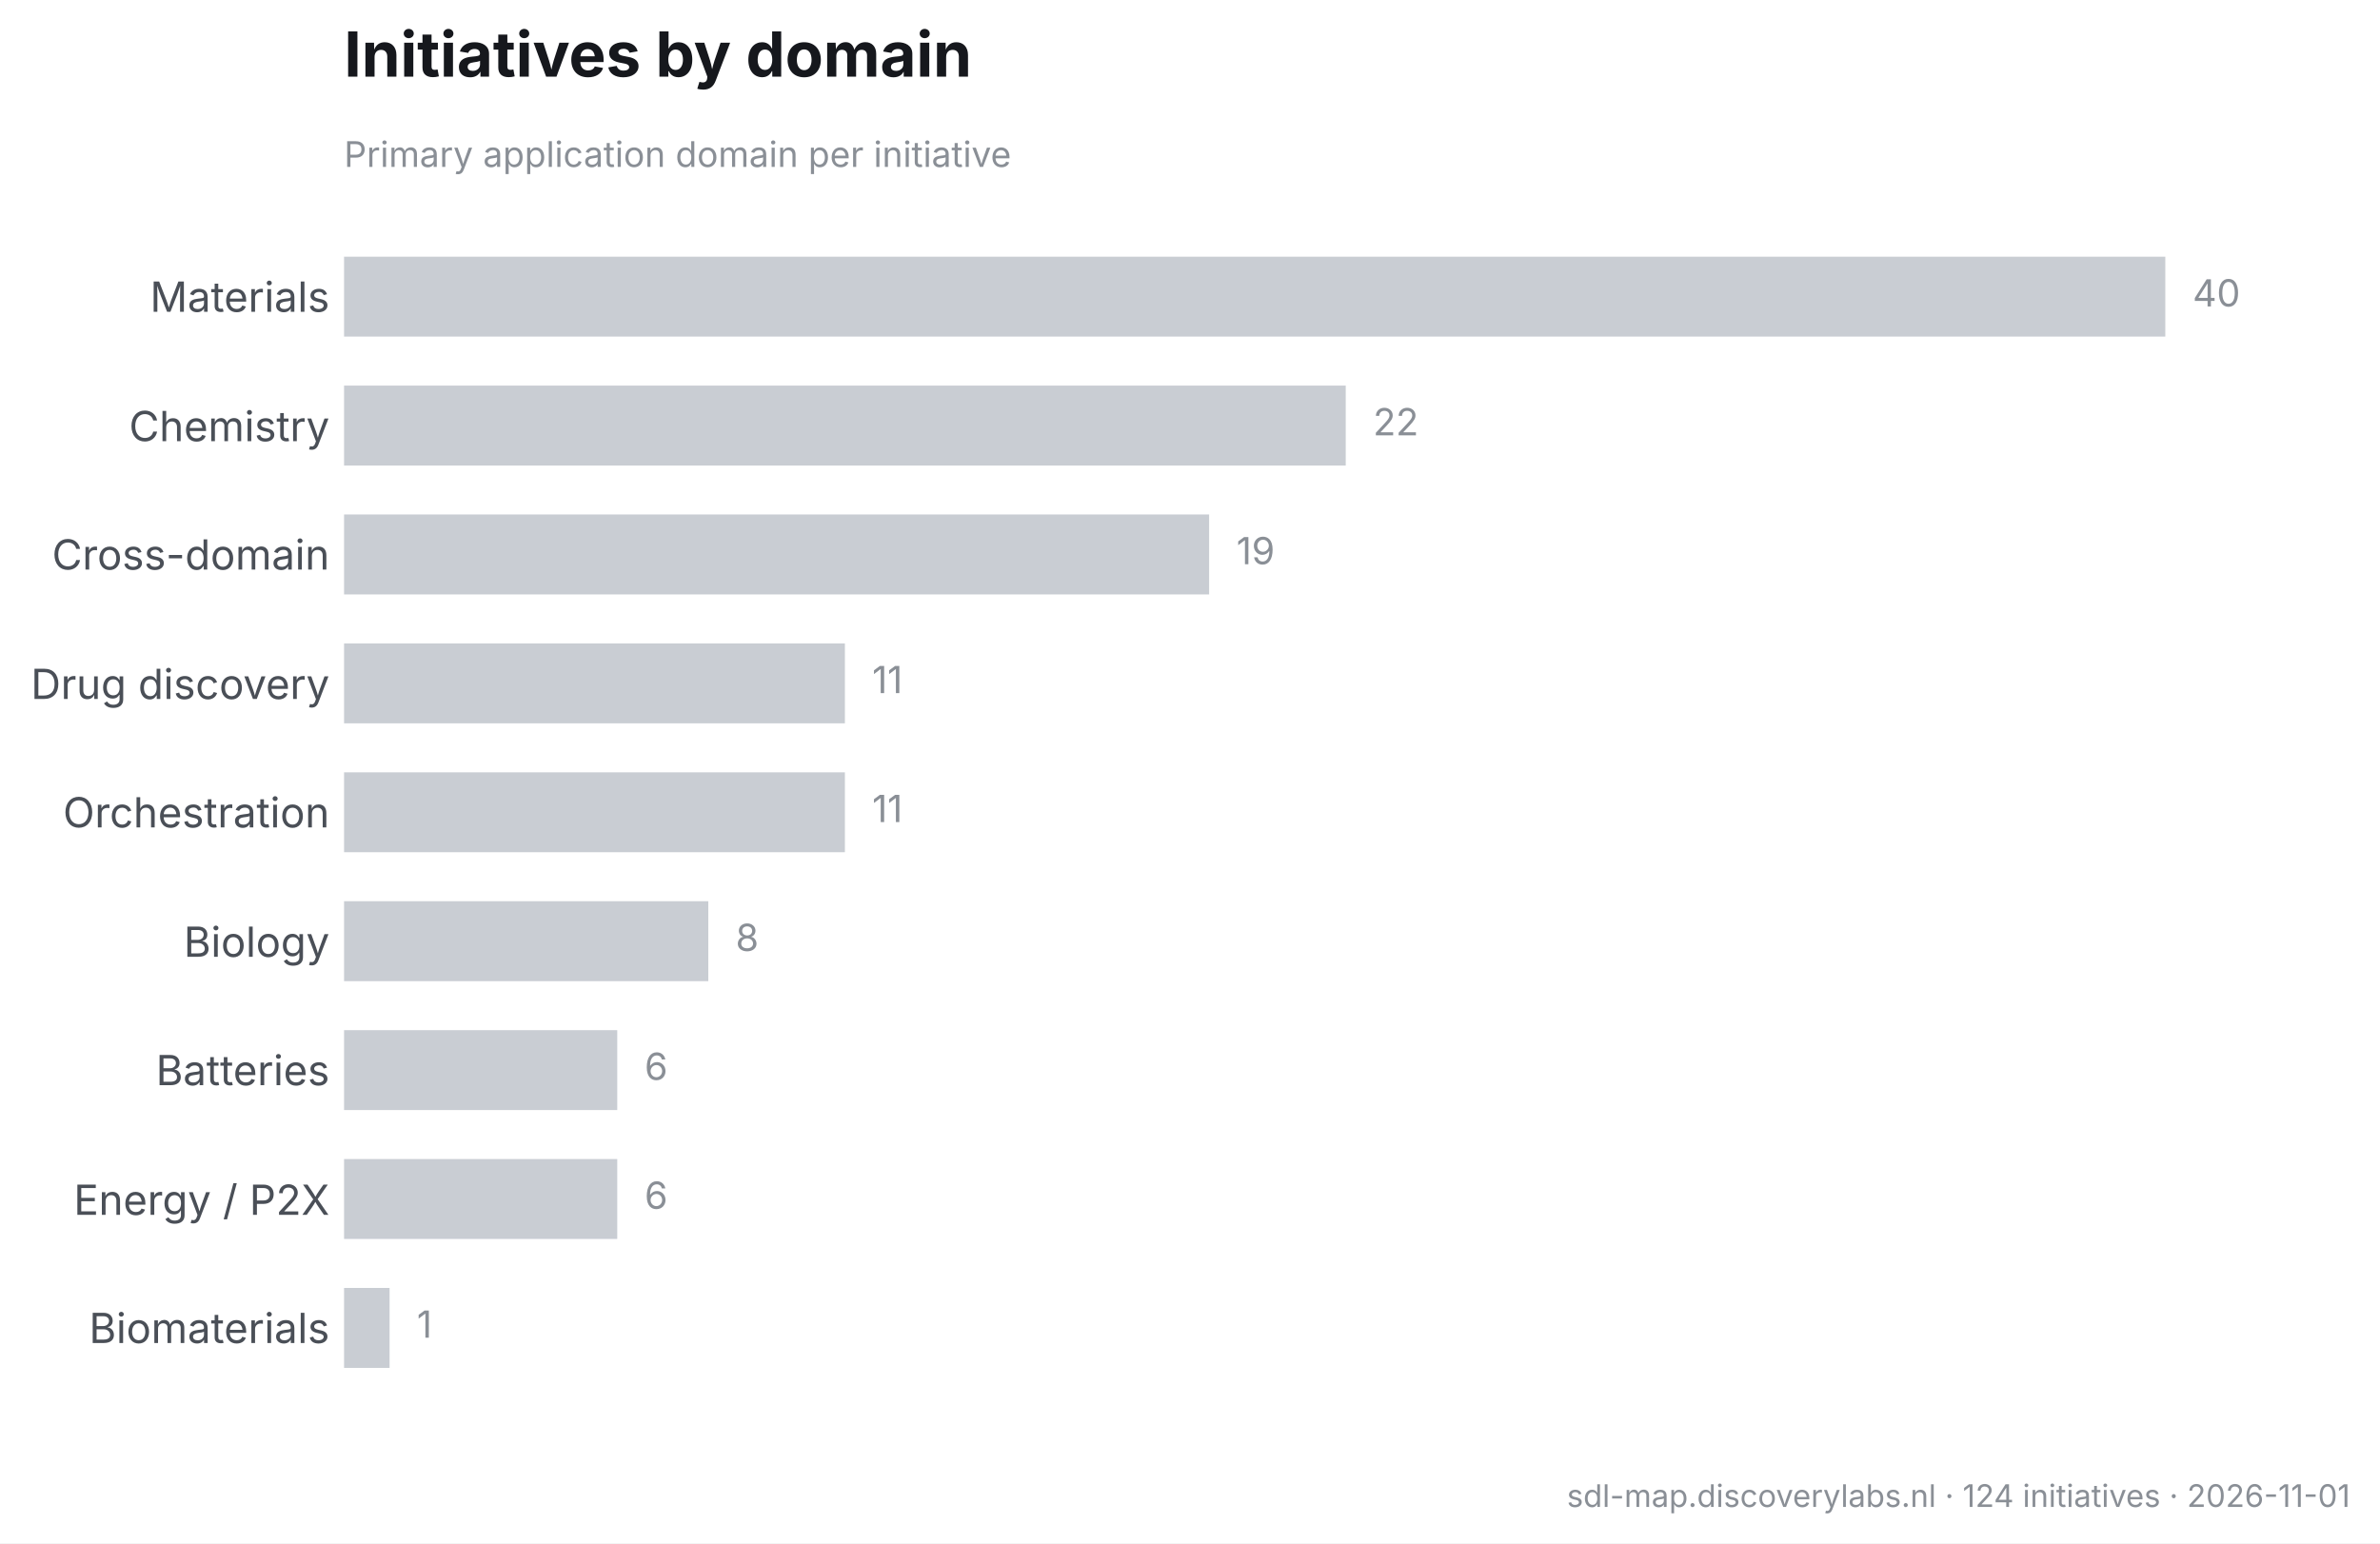
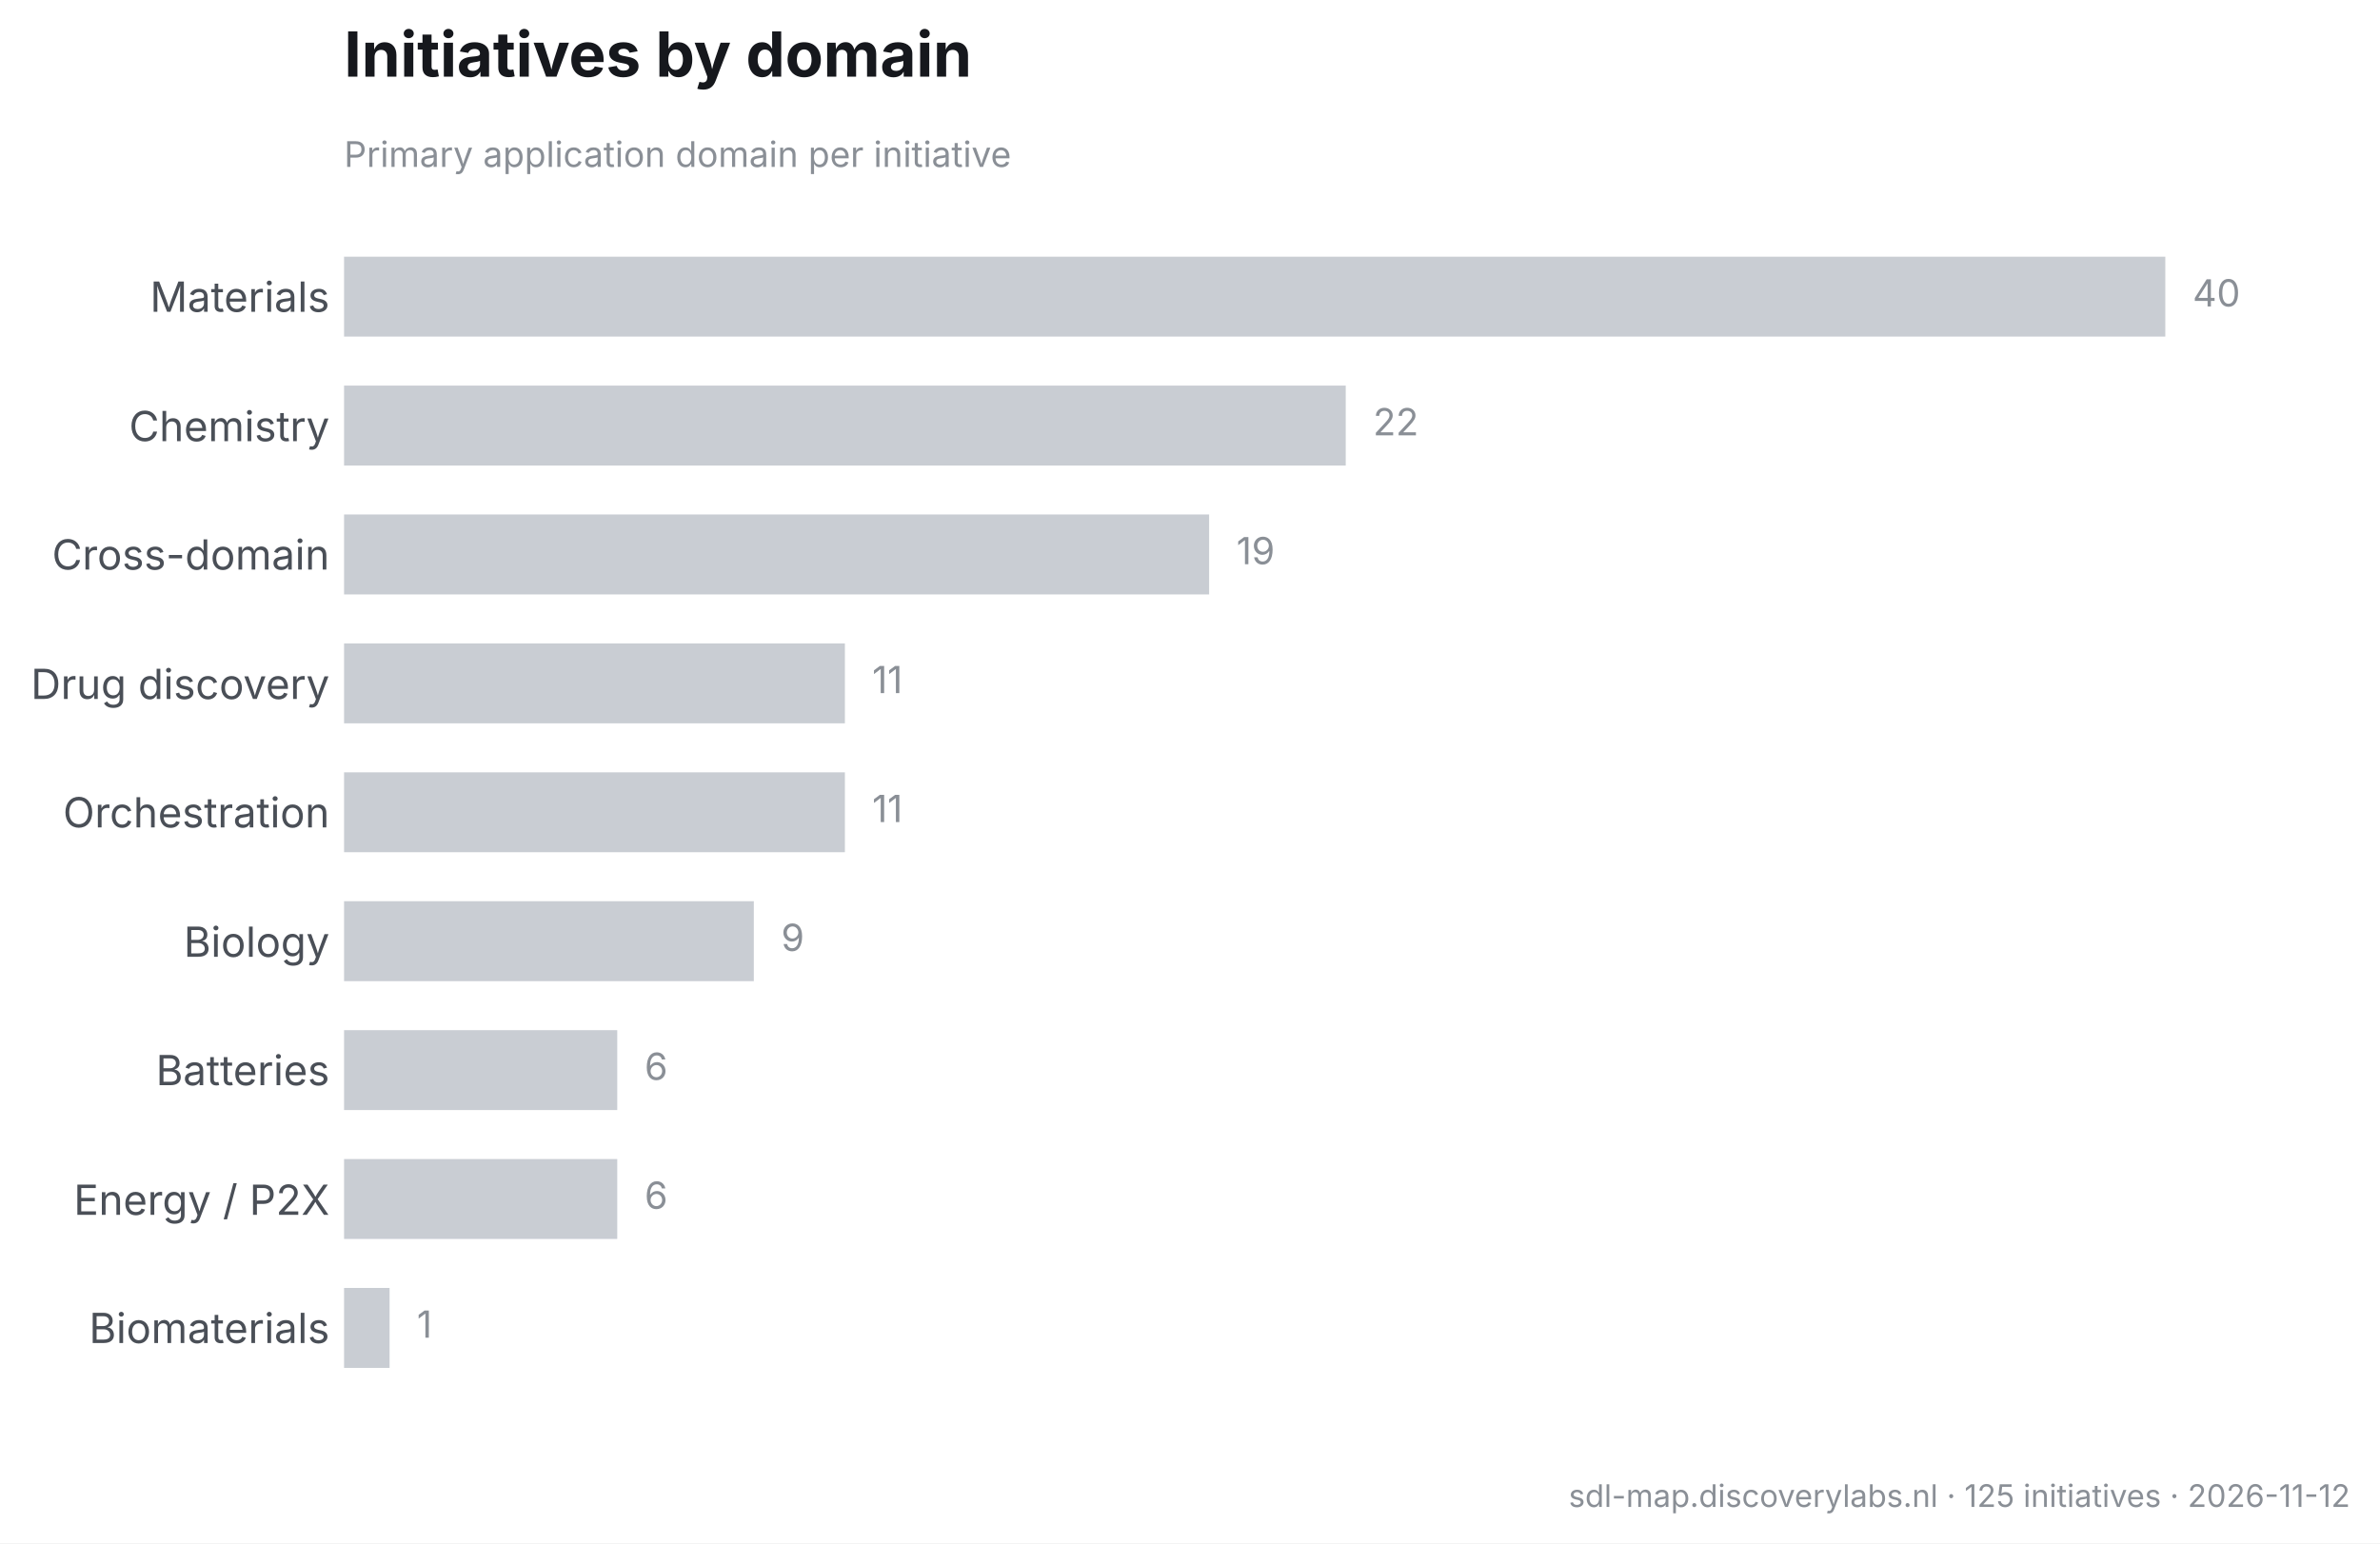
<svg xmlns="http://www.w3.org/2000/svg" width="573.506pt" height="371.916pt" viewBox="0 0 573.506 371.916" version="1.1">
  <defs>
    <style type="text/css">*{stroke-linejoin: round; stroke-linecap: butt}</style>
  </defs>
  <g id="figure_1">
    <g id="patch_1">
      <path d="M 0 371.916  L 573.506 371.916  L 573.506 0  L 0 0  z " style="fill: #ffffff" />
    </g>
    <g id="axes_1">
      <g id="patch_2">
        <path d="M 82.906 343.033  L 561.266 343.033  L 561.266 48.471  L 82.906 48.471  z " style="fill: #ffffff" />
      </g>
      <g id="matplotlib.axis_1" />
      <g id="matplotlib.axis_2">
        <g id="ytick_1">
          <g id="line2d_1" />
          <g id="text_1">
            <text style="font-size: 10px; font-family: 'Inter', 'Helvetica Neue', 'Arial', 'DejaVu Sans', 'Bitstream Vera Sans', 'Computer Modern Sans Serif', 'Lucida Grande', 'Verdana', 'Geneva', 'Lucid', 'Helvetica', 'Avant Garde', sans-serif; text-anchor: end; fill: #4a4f57" x="79.406" y="75.128" transform="rotate(-0 79.40625 75.12801)">Materials</text>
          </g>
        </g>
        <g id="ytick_2">
          <g id="line2d_2" />
          <g id="text_2">
            <text style="font-size: 10px; font-family: 'Inter', 'Helvetica Neue', 'Arial', 'DejaVu Sans', 'Bitstream Vera Sans', 'Computer Modern Sans Serif', 'Lucida Grande', 'Verdana', 'Geneva', 'Lucid', 'Helvetica', 'Avant Garde', sans-serif; text-anchor: end; fill: #4a4f57" x="79.406" y="106.313" transform="rotate(-0 79.40625 106.3129)">Chemistry</text>
          </g>
        </g>
        <g id="ytick_3">
          <g id="line2d_3" />
          <g id="text_3">
            <text style="font-size: 10px; font-family: 'Inter', 'Helvetica Neue', 'Arial', 'DejaVu Sans', 'Bitstream Vera Sans', 'Computer Modern Sans Serif', 'Lucida Grande', 'Verdana', 'Geneva', 'Lucid', 'Helvetica', 'Avant Garde', sans-serif; text-anchor: end; fill: #4a4f57" x="79.406" y="137.259" transform="rotate(-0 79.40625 137.2587)">Cross-domain</text>
          </g>
        </g>
        <g id="ytick_4">
          <g id="line2d_4" />
          <g id="text_4">
            <text style="font-size: 10px; font-family: 'Inter', 'Helvetica Neue', 'Arial', 'DejaVu Sans', 'Bitstream Vera Sans', 'Computer Modern Sans Serif', 'Lucida Grande', 'Verdana', 'Geneva', 'Lucid', 'Helvetica', 'Avant Garde', sans-serif; text-anchor: end; fill: #4a4f57" x="79.406" y="168.444" transform="rotate(-0 79.40625 168.4436)">Drug discovery</text>
          </g>
        </g>
        <g id="ytick_5">
          <g id="line2d_5" />
          <g id="text_5">
            <text style="font-size: 10px; font-family: 'Inter', 'Helvetica Neue', 'Arial', 'DejaVu Sans', 'Bitstream Vera Sans', 'Computer Modern Sans Serif', 'Lucida Grande', 'Verdana', 'Geneva', 'Lucid', 'Helvetica', 'Avant Garde', sans-serif; text-anchor: end; fill: #4a4f57" x="79.406" y="199.389" transform="rotate(-0 79.40625 199.3894)">Orchestration</text>
          </g>
        </g>
        <g id="ytick_6">
          <g id="line2d_6" />
          <g id="text_6">
            <text style="font-size: 10px; font-family: 'Inter', 'Helvetica Neue', 'Arial', 'DejaVu Sans', 'Bitstream Vera Sans', 'Computer Modern Sans Serif', 'Lucida Grande', 'Verdana', 'Geneva', 'Lucid', 'Helvetica', 'Avant Garde', sans-serif; text-anchor: end; fill: #4a4f57" x="79.406" y="230.574" transform="rotate(-0 79.40625 230.5743)">Biology</text>
          </g>
        </g>
        <g id="ytick_7">
          <g id="line2d_7" />
          <g id="text_7">
            <text style="font-size: 10px; font-family: 'Inter', 'Helvetica Neue', 'Arial', 'DejaVu Sans', 'Bitstream Vera Sans', 'Computer Modern Sans Serif', 'Lucida Grande', 'Verdana', 'Geneva', 'Lucid', 'Helvetica', 'Avant Garde', sans-serif; text-anchor: end; fill: #4a4f57" x="79.406" y="261.52" transform="rotate(-0 79.40625 261.5201)">Batteries</text>
          </g>
        </g>
        <g id="ytick_8">
          <g id="line2d_8" />
          <g id="text_8">
            <text style="font-size: 10px; font-family: 'Inter', 'Helvetica Neue', 'Arial', 'DejaVu Sans', 'Bitstream Vera Sans', 'Computer Modern Sans Serif', 'Lucida Grande', 'Verdana', 'Geneva', 'Lucid', 'Helvetica', 'Avant Garde', sans-serif; text-anchor: end; fill: #4a4f57" x="79.406" y="292.757" transform="rotate(-0 79.40625 292.7565)">Energy / P2X</text>
          </g>
        </g>
        <g id="ytick_9">
          <g id="line2d_9" />
          <g id="text_9">
            <text style="font-size: 10px; font-family: 'Inter', 'Helvetica Neue', 'Arial', 'DejaVu Sans', 'Bitstream Vera Sans', 'Computer Modern Sans Serif', 'Lucida Grande', 'Verdana', 'Geneva', 'Lucid', 'Helvetica', 'Avant Garde', sans-serif; text-anchor: end; fill: #4a4f57" x="79.406" y="323.651" transform="rotate(-0 79.40625 323.6508)">Biomaterials</text>
          </g>
        </g>
      </g>
      <g id="patch_3">
-         <path d="M 82.906 61.86  L 521.769 61.86  L 521.769 81.121  L 82.906 81.121  z " clip-path="url(#p2844668974)" style="fill: #c9cdd3" />
+         <path d="M 82.906 61.86  L 521.769 61.86  L 521.769 81.121  L 82.906 81.121  z " clip-path="url(#p34089d572c)" style="fill: #c9cdd3" />
      </g>
      <g id="patch_4">
-         <path d="M 82.906 92.926  L 324.281 92.926  L 324.281 112.186  L 82.906 112.186  z " clip-path="url(#p2844668974)" style="fill: #c9cdd3" />
+         <path d="M 82.906 92.926  L 324.281 92.926  L 324.281 112.186  L 82.906 112.186  z " clip-path="url(#p34089d572c)" style="fill: #c9cdd3" />
      </g>
      <g id="patch_5">
-         <path d="M 82.906 123.991  L 291.366 123.991  L 291.366 143.251  L 82.906 143.251  z " clip-path="url(#p2844668974)" style="fill: #c9cdd3" />
+         <path d="M 82.906 123.991  L 291.366 123.991  L 291.366 143.251  L 82.906 143.251  z " clip-path="url(#p34089d572c)" style="fill: #c9cdd3" />
      </g>
      <g id="patch_6">
-         <path d="M 82.906 155.056  L 203.593 155.056  L 203.593 174.317  L 82.906 174.317  z " clip-path="url(#p2844668974)" style="fill: #c9cdd3" />
+         <path d="M 82.906 155.056  L 203.593 155.056  L 203.593 174.317  L 82.906 174.317  z " clip-path="url(#p34089d572c)" style="fill: #c9cdd3" />
      </g>
      <g id="patch_7">
-         <path d="M 82.906 186.122  L 203.593 186.122  L 203.593 205.382  L 82.906 205.382  z " clip-path="url(#p2844668974)" style="fill: #c9cdd3" />
+         <path d="M 82.906 186.122  L 203.593 186.122  L 203.593 205.382  L 82.906 205.382  z " clip-path="url(#p34089d572c)" style="fill: #c9cdd3" />
      </g>
      <g id="patch_8">
-         <path d="M 82.906 217.187  L 170.679 217.187  L 170.679 236.447  L 82.906 236.447  z " clip-path="url(#p2844668974)" style="fill: #c9cdd3" />
+         <path d="M 82.906 217.187  L 181.65 217.187  L 181.65 236.447  L 82.906 236.447  z " clip-path="url(#p34089d572c)" style="fill: #c9cdd3" />
      </g>
      <g id="patch_9">
-         <path d="M 82.906 248.252  L 148.736 248.252  L 148.736 267.513  L 82.906 267.513  z " clip-path="url(#p2844668974)" style="fill: #c9cdd3" />
+         <path d="M 82.906 248.252  L 148.736 248.252  L 148.736 267.513  L 82.906 267.513  z " clip-path="url(#p34089d572c)" style="fill: #c9cdd3" />
      </g>
      <g id="patch_10">
-         <path d="M 82.906 279.318  L 148.736 279.318  L 148.736 298.578  L 82.906 298.578  z " clip-path="url(#p2844668974)" style="fill: #c9cdd3" />
+         <path d="M 82.906 279.318  L 148.736 279.318  L 148.736 298.578  L 82.906 298.578  z " clip-path="url(#p34089d572c)" style="fill: #c9cdd3" />
      </g>
      <g id="patch_11">
-         <path d="M 82.906 310.383  L 93.878 310.383  L 93.878 329.644  L 82.906 329.644  z " clip-path="url(#p2844668974)" style="fill: #c9cdd3" />
+         <path d="M 82.906 310.383  L 93.878 310.383  L 93.878 329.644  L 82.906 329.644  z " clip-path="url(#p34089d572c)" style="fill: #c9cdd3" />
      </g>
      <g id="text_10">
        <text style="font-size: 9px; font-family: 'Inter', 'Helvetica Neue', 'Arial', 'DejaVu Sans', 'Bitstream Vera Sans', 'Computer Modern Sans Serif', 'Lucida Grande', 'Verdana', 'Geneva', 'Lucid', 'Helvetica', 'Avant Garde', sans-serif; text-anchor: start; fill: #8a8f96" x="528.352" y="73.846" transform="rotate(-0 528.3516 73.84598)">40</text>
      </g>
      <g id="text_11">
        <text style="font-size: 9px; font-family: 'Inter', 'Helvetica Neue', 'Arial', 'DejaVu Sans', 'Bitstream Vera Sans', 'Computer Modern Sans Serif', 'Lucida Grande', 'Verdana', 'Geneva', 'Lucid', 'Helvetica', 'Avant Garde', sans-serif; text-anchor: start; fill: #8a8f96" x="330.863" y="104.911" transform="rotate(-0 330.8635 104.9113)">22</text>
      </g>
      <g id="text_12">
        <text style="font-size: 9px; font-family: 'Inter', 'Helvetica Neue', 'Arial', 'DejaVu Sans', 'Bitstream Vera Sans', 'Computer Modern Sans Serif', 'Lucida Grande', 'Verdana', 'Geneva', 'Lucid', 'Helvetica', 'Avant Garde', sans-serif; text-anchor: start; fill: #8a8f96" x="297.949" y="135.977" transform="rotate(-0 297.9488 135.9767)">19</text>
      </g>
      <g id="text_13">
        <text style="font-size: 9px; font-family: 'Inter', 'Helvetica Neue', 'Arial', 'DejaVu Sans', 'Bitstream Vera Sans', 'Computer Modern Sans Serif', 'Lucida Grande', 'Verdana', 'Geneva', 'Lucid', 'Helvetica', 'Avant Garde', sans-serif; text-anchor: start; fill: #8a8f96" x="210.176" y="167.042" transform="rotate(-0 210.1763 167.042)">11</text>
      </g>
      <g id="text_14">
        <text style="font-size: 9px; font-family: 'Inter', 'Helvetica Neue', 'Arial', 'DejaVu Sans', 'Bitstream Vera Sans', 'Computer Modern Sans Serif', 'Lucida Grande', 'Verdana', 'Geneva', 'Lucid', 'Helvetica', 'Avant Garde', sans-serif; text-anchor: start; fill: #8a8f96" x="210.176" y="198.107" transform="rotate(-0 210.1763 198.1074)">11</text>
      </g>
      <g id="text_15">
-         <text style="font-size: 9px; font-family: 'Inter', 'Helvetica Neue', 'Arial', 'DejaVu Sans', 'Bitstream Vera Sans', 'Computer Modern Sans Serif', 'Lucida Grande', 'Verdana', 'Geneva', 'Lucid', 'Helvetica', 'Avant Garde', sans-serif; text-anchor: start; fill: #8a8f96" x="177.262" y="229.173" transform="rotate(-0 177.2617 229.1727)">8</text>
+         <text style="font-size: 9px; font-family: 'Inter', 'Helvetica Neue', 'Arial', 'DejaVu Sans', 'Bitstream Vera Sans', 'Computer Modern Sans Serif', 'Lucida Grande', 'Verdana', 'Geneva', 'Lucid', 'Helvetica', 'Avant Garde', sans-serif; text-anchor: start; fill: #8a8f96" x="188.233" y="229.173" transform="rotate(-0 188.2332 229.1727)">9</text>
      </g>
      <g id="text_16">
        <text style="font-size: 9px; font-family: 'Inter', 'Helvetica Neue', 'Arial', 'DejaVu Sans', 'Bitstream Vera Sans', 'Computer Modern Sans Serif', 'Lucida Grande', 'Verdana', 'Geneva', 'Lucid', 'Helvetica', 'Avant Garde', sans-serif; text-anchor: start; fill: #8a8f96" x="155.319" y="260.238" transform="rotate(-0 155.3185 260.2381)">6</text>
      </g>
      <g id="text_17">
        <text style="font-size: 9px; font-family: 'Inter', 'Helvetica Neue', 'Arial', 'DejaVu Sans', 'Bitstream Vera Sans', 'Computer Modern Sans Serif', 'Lucida Grande', 'Verdana', 'Geneva', 'Lucid', 'Helvetica', 'Avant Garde', sans-serif; text-anchor: start; fill: #8a8f96" x="155.319" y="291.303" transform="rotate(-0 155.3185 291.3034)">6</text>
      </g>
      <g id="text_18">
        <text style="font-size: 9px; font-family: 'Inter', 'Helvetica Neue', 'Arial', 'DejaVu Sans', 'Bitstream Vera Sans', 'Computer Modern Sans Serif', 'Lucida Grande', 'Verdana', 'Geneva', 'Lucid', 'Helvetica', 'Avant Garde', sans-serif; text-anchor: start; fill: #8a8f96" x="100.461" y="322.369" transform="rotate(-0 100.4607 322.3687)">1</text>
      </g>
      <g id="text_19">
        <text style="font-size: 8.5px; font-family: 'Inter', 'Helvetica Neue', 'Arial', 'DejaVu Sans', 'Bitstream Vera Sans', 'Computer Modern Sans Serif', 'Lucida Grande', 'Verdana', 'Geneva', 'Lucid', 'Helvetica', 'Avant Garde', sans-serif; text-anchor: start; fill: #8a8f96" x="82.906" y="40.223" transform="rotate(-0 82.90625 40.223)">Primary application domain per initiative</text>
      </g>
      <g id="text_20">
        <text style="font-weight: 650; font-size: 15px; font-family: 'Inter', 'Helvetica Neue', 'Arial', 'DejaVu Sans', 'Bitstream Vera Sans', 'Computer Modern Sans Serif', 'Lucida Grande', 'Verdana', 'Geneva', 'Lucid', 'Helvetica', 'Avant Garde', sans-serif; text-anchor: start; fill: #16181d" x="82.906" y="18.471" transform="rotate(-0 82.90625 18.47109)">Initiatives by domain</text>
      </g>
    </g>
    <g id="text_21">
-       <text style="font-size: 7.5px; font-family: 'Inter', 'Helvetica Neue', 'Arial', 'DejaVu Sans', 'Bitstream Vera Sans', 'Computer Modern Sans Serif', 'Lucida Grande', 'Verdana', 'Geneva', 'Lucid', 'Helvetica', 'Avant Garde', sans-serif; text-anchor: end; fill: #8a8f96" x="566.306" y="363.157" transform="rotate(-0 566.3062 363.1567)">sdl-map.discoverylabs.nl · 124 initiatives · 2026-11-01</text>
+       <text style="font-size: 7.5px; font-family: 'Inter', 'Helvetica Neue', 'Arial', 'DejaVu Sans', 'Bitstream Vera Sans', 'Computer Modern Sans Serif', 'Lucida Grande', 'Verdana', 'Geneva', 'Lucid', 'Helvetica', 'Avant Garde', sans-serif; text-anchor: end; fill: #8a8f96" x="566.306" y="363.157" transform="rotate(-0 566.3062 363.1567)">sdl-map.discoverylabs.nl · 125 initiatives · 2026-11-12</text>
    </g>
  </g>
  <defs>
-     <clipPath id="p2844668974">
+     <clipPath id="p34089d572c">
      <rect x="82.906" y="48.471" width="478.36" height="294.562" />
    </clipPath>
  </defs>
</svg>
